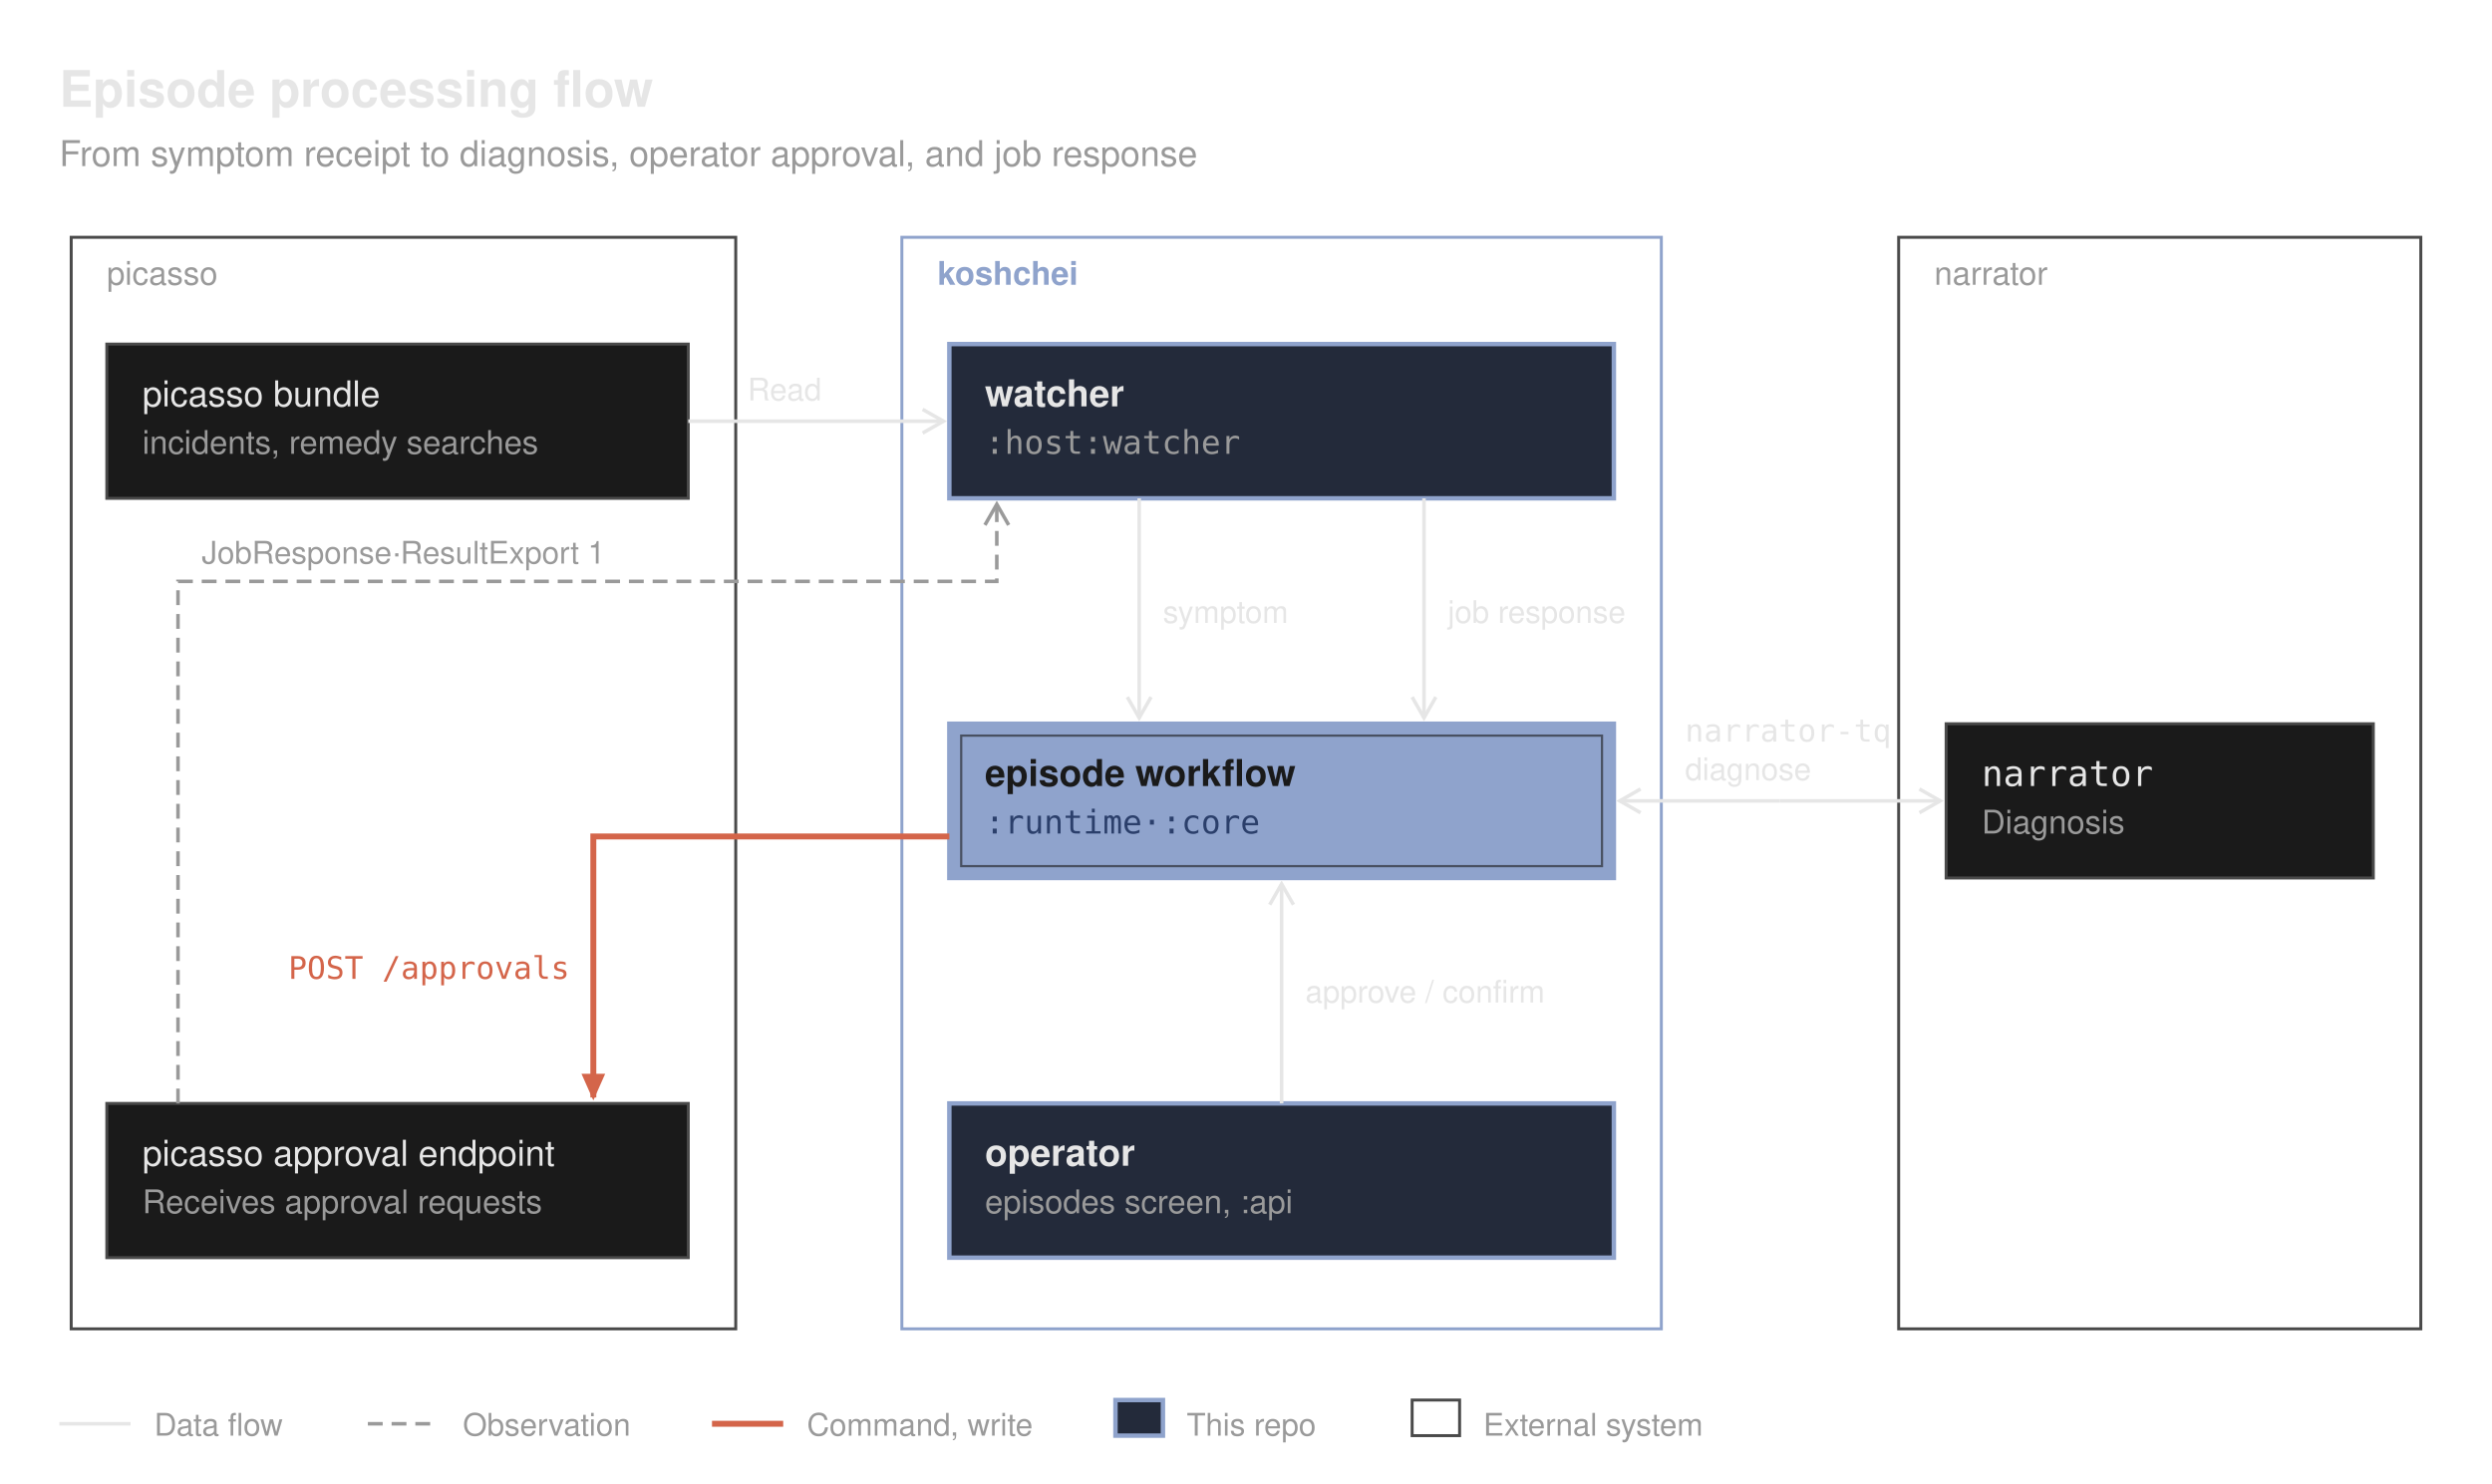
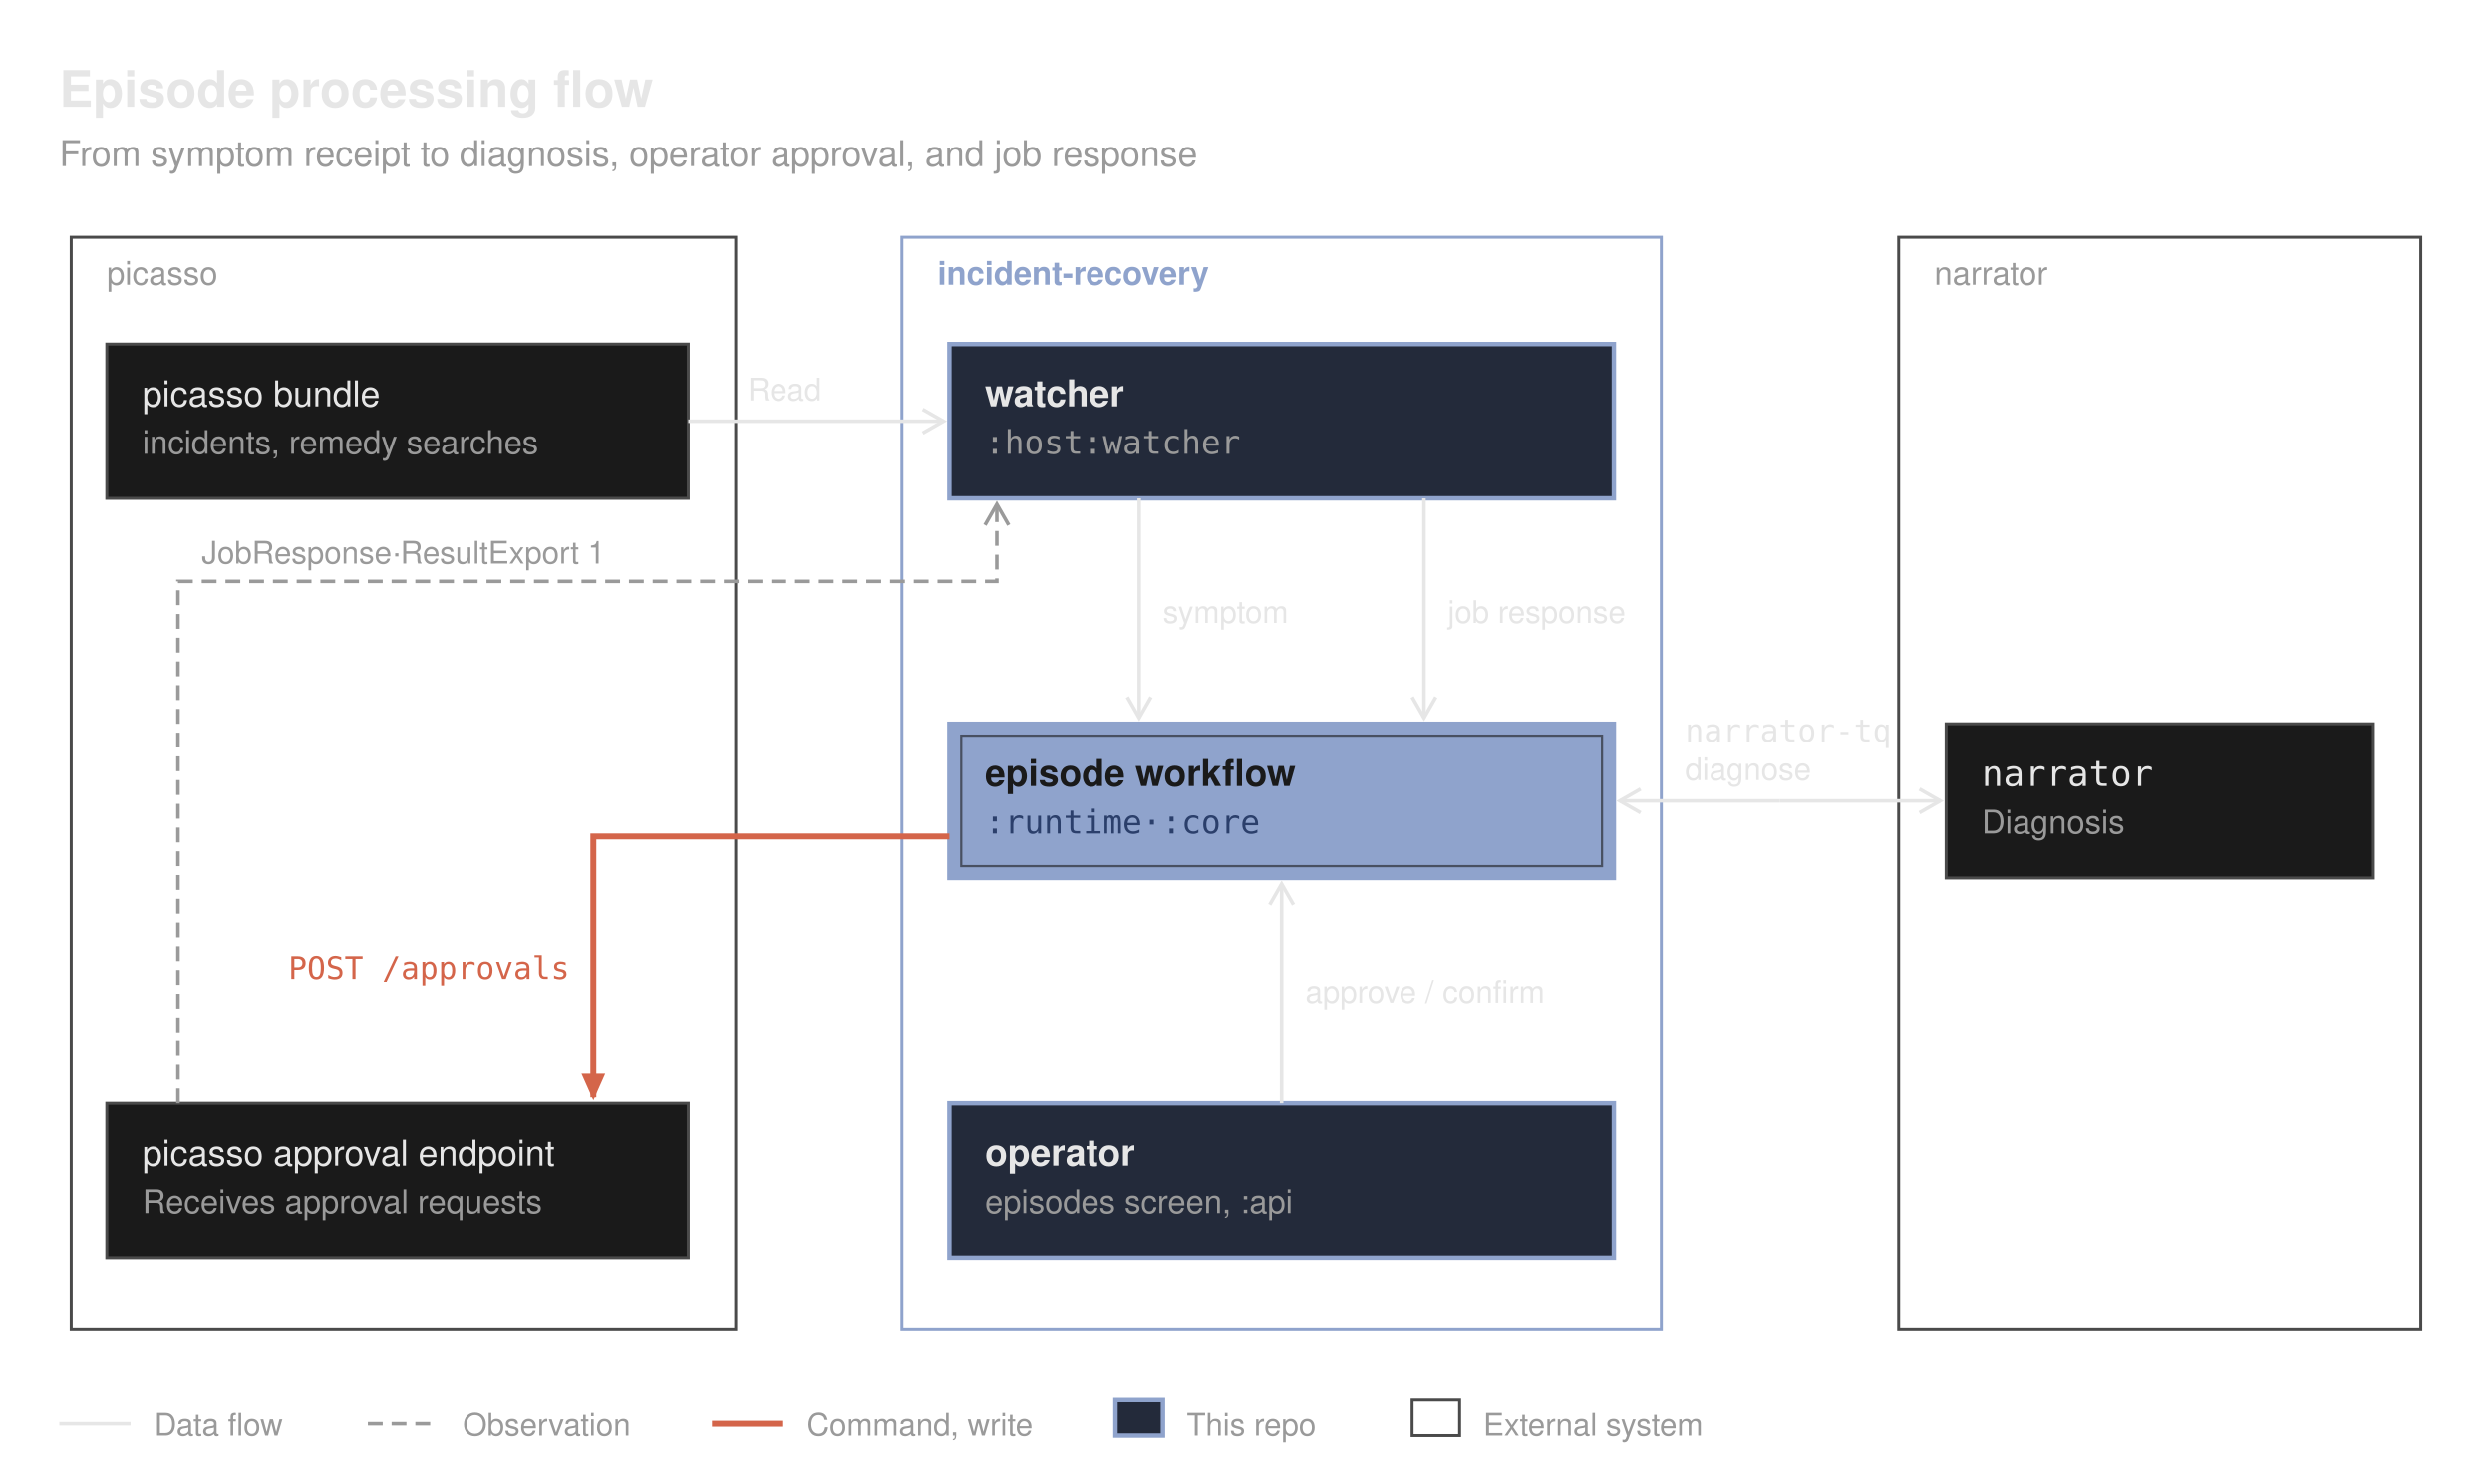
<svg xmlns="http://www.w3.org/2000/svg" width="840" height="500" viewBox="0 0 840 500">
  <defs>
    <marker id="data" markerUnits="userSpaceOnUse" markerWidth="10" markerHeight="10" refX="8" refY="5" orient="auto">
      <path d="M1,1 L8,5 L1,9" fill="none" stroke="#e6e6e6" stroke-width="1.2" />
    </marker>
    <marker id="obs" markerUnits="userSpaceOnUse" markerWidth="10" markerHeight="10" refX="8" refY="5" orient="auto">
      <path d="M1,1 L8,5 L1,9" fill="none" stroke="#9a9a9a" stroke-width="1.2" />
    </marker>
    <marker id="cmd" markerUnits="userSpaceOnUse" markerWidth="10" markerHeight="10" refX="8" refY="5" orient="auto">
      <path d="M0,1 L9,5 L0,9 Z" fill="#d4654a" />
    </marker>
  </defs>
  <g font-family="'Helvetica Neue', Helvetica, Arial, 'Apple SD Gothic Neo', 'Malgun Gothic', 'Noto Sans KR', 'Noto Sans CJK KR', sans-serif" fill="#e6e6e6">
    <text x="20" y="36" font-size="17" font-weight="700">Episode processing flow</text>
    <text x="20" y="56" font-size="12" fill="#9a9a9a">From symptom receipt to diagnosis, operator approval, and job response</text>
    <rect x="24" y="80" width="224" height="368" fill="none" stroke="#4a4a4a" />
    <text x="36" y="96" font-size="11" fill="#9a9a9a">picasso</text>
    <rect x="304" y="80" width="256" height="368" fill="none" stroke="#8fa3cc" />
-     <text x="316" y="96" font-size="11" fill="#8fa3cc" font-weight="700">koshchei</text>
+     <text x="316" y="96" font-size="11" fill="#8fa3cc" font-weight="700">incident-recovery</text>
    <rect x="640" y="80" width="176" height="368" fill="none" stroke="#4a4a4a" />
    <text x="652" y="96" font-size="11" fill="#9a9a9a">narrator</text>
    <rect x="36" y="116" width="196" height="52" fill="#1a1a1a" stroke="#4a4a4a" />
    <text x="48" y="137" font-size="12">picasso bundle</text>
    <text x="48" y="153" font-size="11" fill="#9a9a9a">incidents, remedy searches</text>
    <rect x="36" y="372" width="196" height="52" fill="#1a1a1a" stroke="#4a4a4a" />
    <text x="48" y="393" font-size="12">picasso approval endpoint</text>
    <text x="48" y="409" font-size="11" fill="#9a9a9a">Receives approval requests</text>
    <rect x="320" y="116" width="224" height="52" fill="#232a3a" stroke="#8fa3cc" stroke-width="1.5" />
    <text x="332" y="137" font-size="12.5" font-weight="700">watcher</text>
    <text x="332" y="153" font-size="11" fill="#9a9a9a" font-family="Menlo, Consolas, 'DejaVu Sans Mono', monospace">:host:watcher</text>
    <rect x="320" y="244" width="224" height="52" fill="#8fa3cc" stroke="#8fa3cc" stroke-width="1.5" />
    <rect x="324" y="248" width="216" height="44" fill="none" stroke="#1a1a1a" stroke-width="0.75" stroke-opacity="0.6" />
    <text x="332" y="265" font-size="12.5" fill="#1a1a1a" font-weight="700">episode workflow</text>
    <text x="332" y="281" font-size="11" fill="#2b3f6b" font-family="Menlo, Consolas, 'DejaVu Sans Mono', monospace">:runtime·:core</text>
    <rect x="320" y="372" width="224" height="52" fill="#232a3a" stroke="#8fa3cc" stroke-width="1.5" />
    <text x="332" y="393" font-size="12.5" font-weight="700">operator</text>
    <text x="332" y="409" font-size="11" fill="#9a9a9a">episodes screen, :api</text>
    <rect x="656" y="244" width="144" height="52" fill="#1a1a1a" stroke="#4a4a4a" />
    <text x="668" y="265" font-size="12" font-family="Menlo, Consolas, 'DejaVu Sans Mono', monospace">narrator</text>
    <text x="668" y="281" font-size="11" fill="#9a9a9a">Diagnosis</text>
    <path d="M232,142 H318" fill="none" stroke="#e6e6e6" stroke-width="1.2" marker-end="url(#data)" />
    <text x="252" y="135" font-size="10.5">Read</text>
    <path d="M384,168 V242" fill="none" stroke="#e6e6e6" stroke-width="1.2" marker-end="url(#data)" />
    <text x="392" y="210" font-size="10.5">symptom</text>
    <path d="M480,168 V242" fill="none" stroke="#e6e6e6" stroke-width="1.2" marker-end="url(#data)" />
    <text x="488" y="210" font-size="10.5">job response</text>
    <path d="M600,270 H546" fill="none" stroke="#e6e6e6" stroke-width="1.2" marker-end="url(#data)" />
    <path d="M600,270 H654" fill="none" stroke="#e6e6e6" stroke-width="1.2" marker-end="url(#data)" />
    <text x="568" y="250" font-size="10.5" font-family="Menlo, Consolas, 'DejaVu Sans Mono', monospace">narrator-tq</text>
    <text x="568" y="263" font-size="10.5">diagnose</text>
    <path d="M432,372 V298" fill="none" stroke="#e6e6e6" stroke-width="1.2" marker-end="url(#data)" />
    <text x="440" y="338" font-size="10.5">approve / confirm</text>
    <path d="M320,282 H200 V370" fill="none" stroke="#d4654a" stroke-width="2" marker-end="url(#cmd)" />
    <text x="192" y="330" font-size="10.5" fill="#d4654a" text-anchor="end" font-family="Menlo, Consolas, 'DejaVu Sans Mono', monospace">POST /approvals</text>
    <path d="M60,372 V196 H336 V170" fill="none" stroke="#9a9a9a" stroke-width="1.2" stroke-dasharray="5 3" marker-end="url(#obs)" />
    <text x="68" y="190" font-size="10.5" fill="#9a9a9a">JobResponse·ResultExport 1</text>
    <path d="M20,480 H44" fill="none" stroke="#e6e6e6" stroke-width="1.2" />
    <text x="52" y="484" font-size="10.5" fill="#9a9a9a">Data flow</text>
    <path d="M124,480 H148" fill="none" stroke="#9a9a9a" stroke-width="1.2" stroke-dasharray="5 3" />
    <text x="156" y="484" font-size="10.5" fill="#9a9a9a">Observation</text>
    <path d="M240,480 H264" fill="none" stroke="#d4654a" stroke-width="2" />
    <text x="272" y="484" font-size="10.5" fill="#9a9a9a">Command, write</text>
    <rect x="376" y="472" width="16" height="12" fill="#232a3a" stroke="#8fa3cc" stroke-width="1.5" />
    <text x="400" y="484" font-size="10.5" fill="#9a9a9a">This repo</text>
    <rect x="476" y="472" width="16" height="12" fill="none" stroke="#4a4a4a" />
    <text x="500" y="484" font-size="10.5" fill="#9a9a9a">External system</text>
  </g>
</svg>
